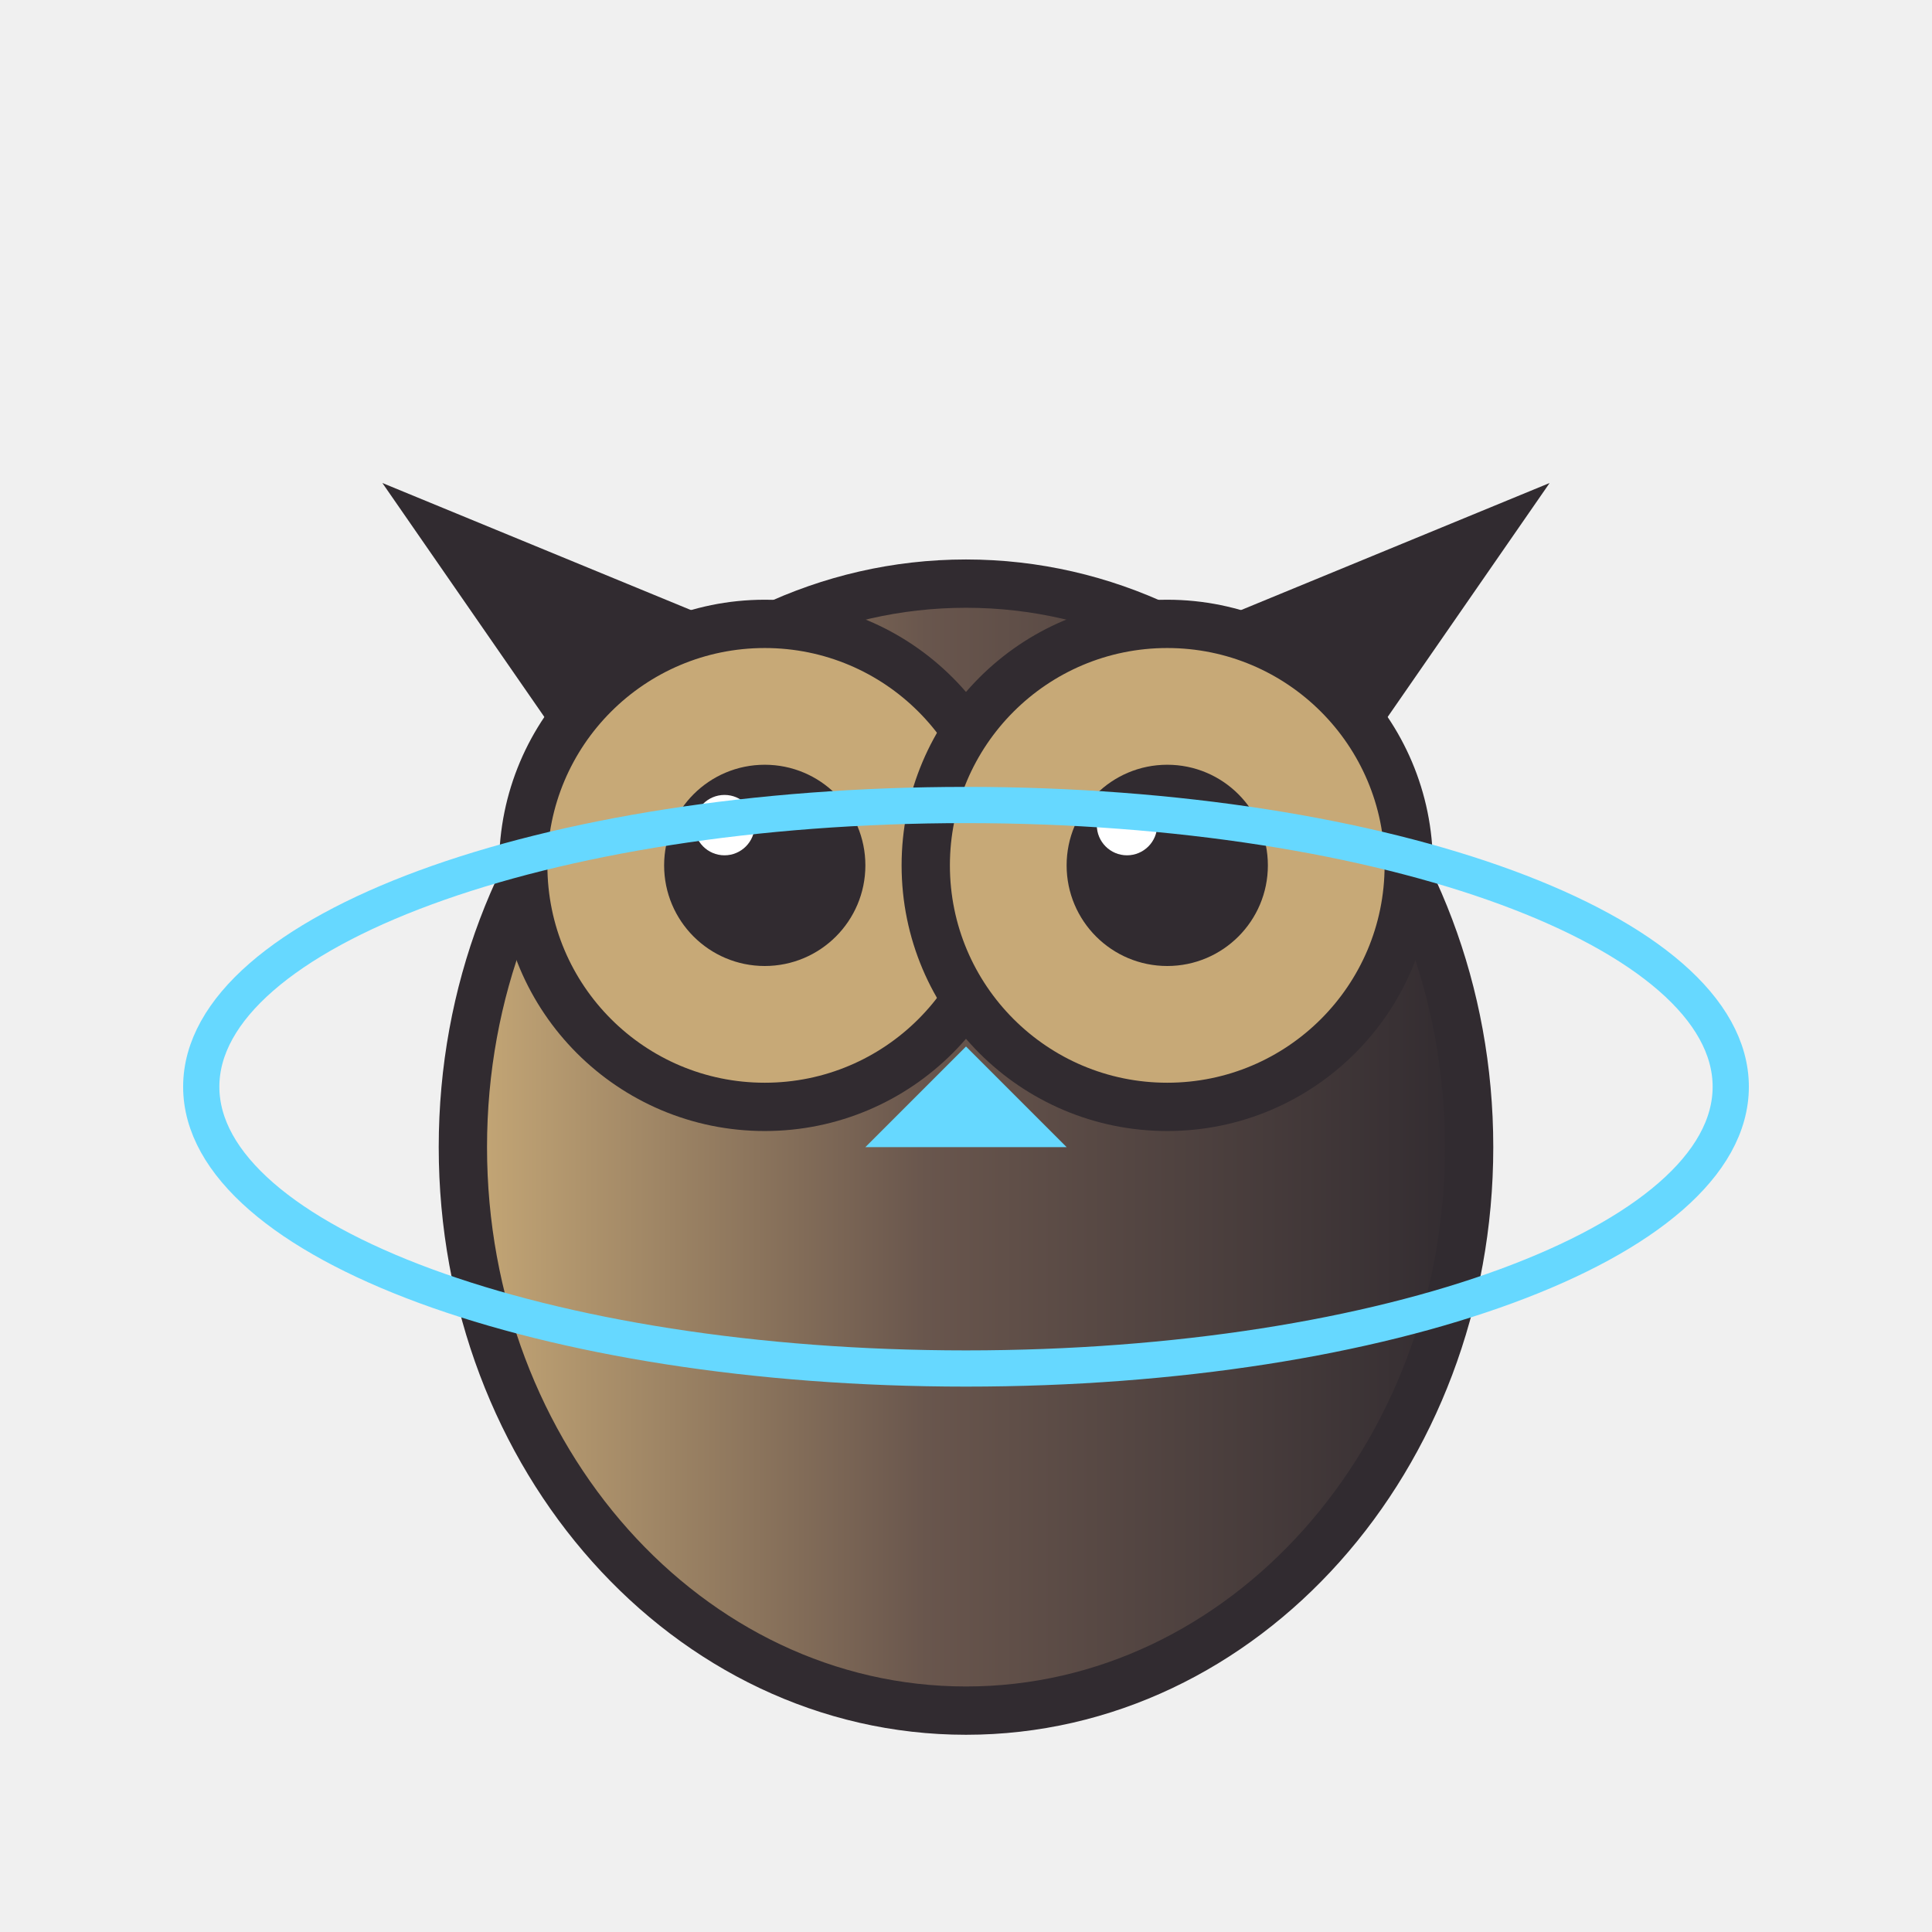
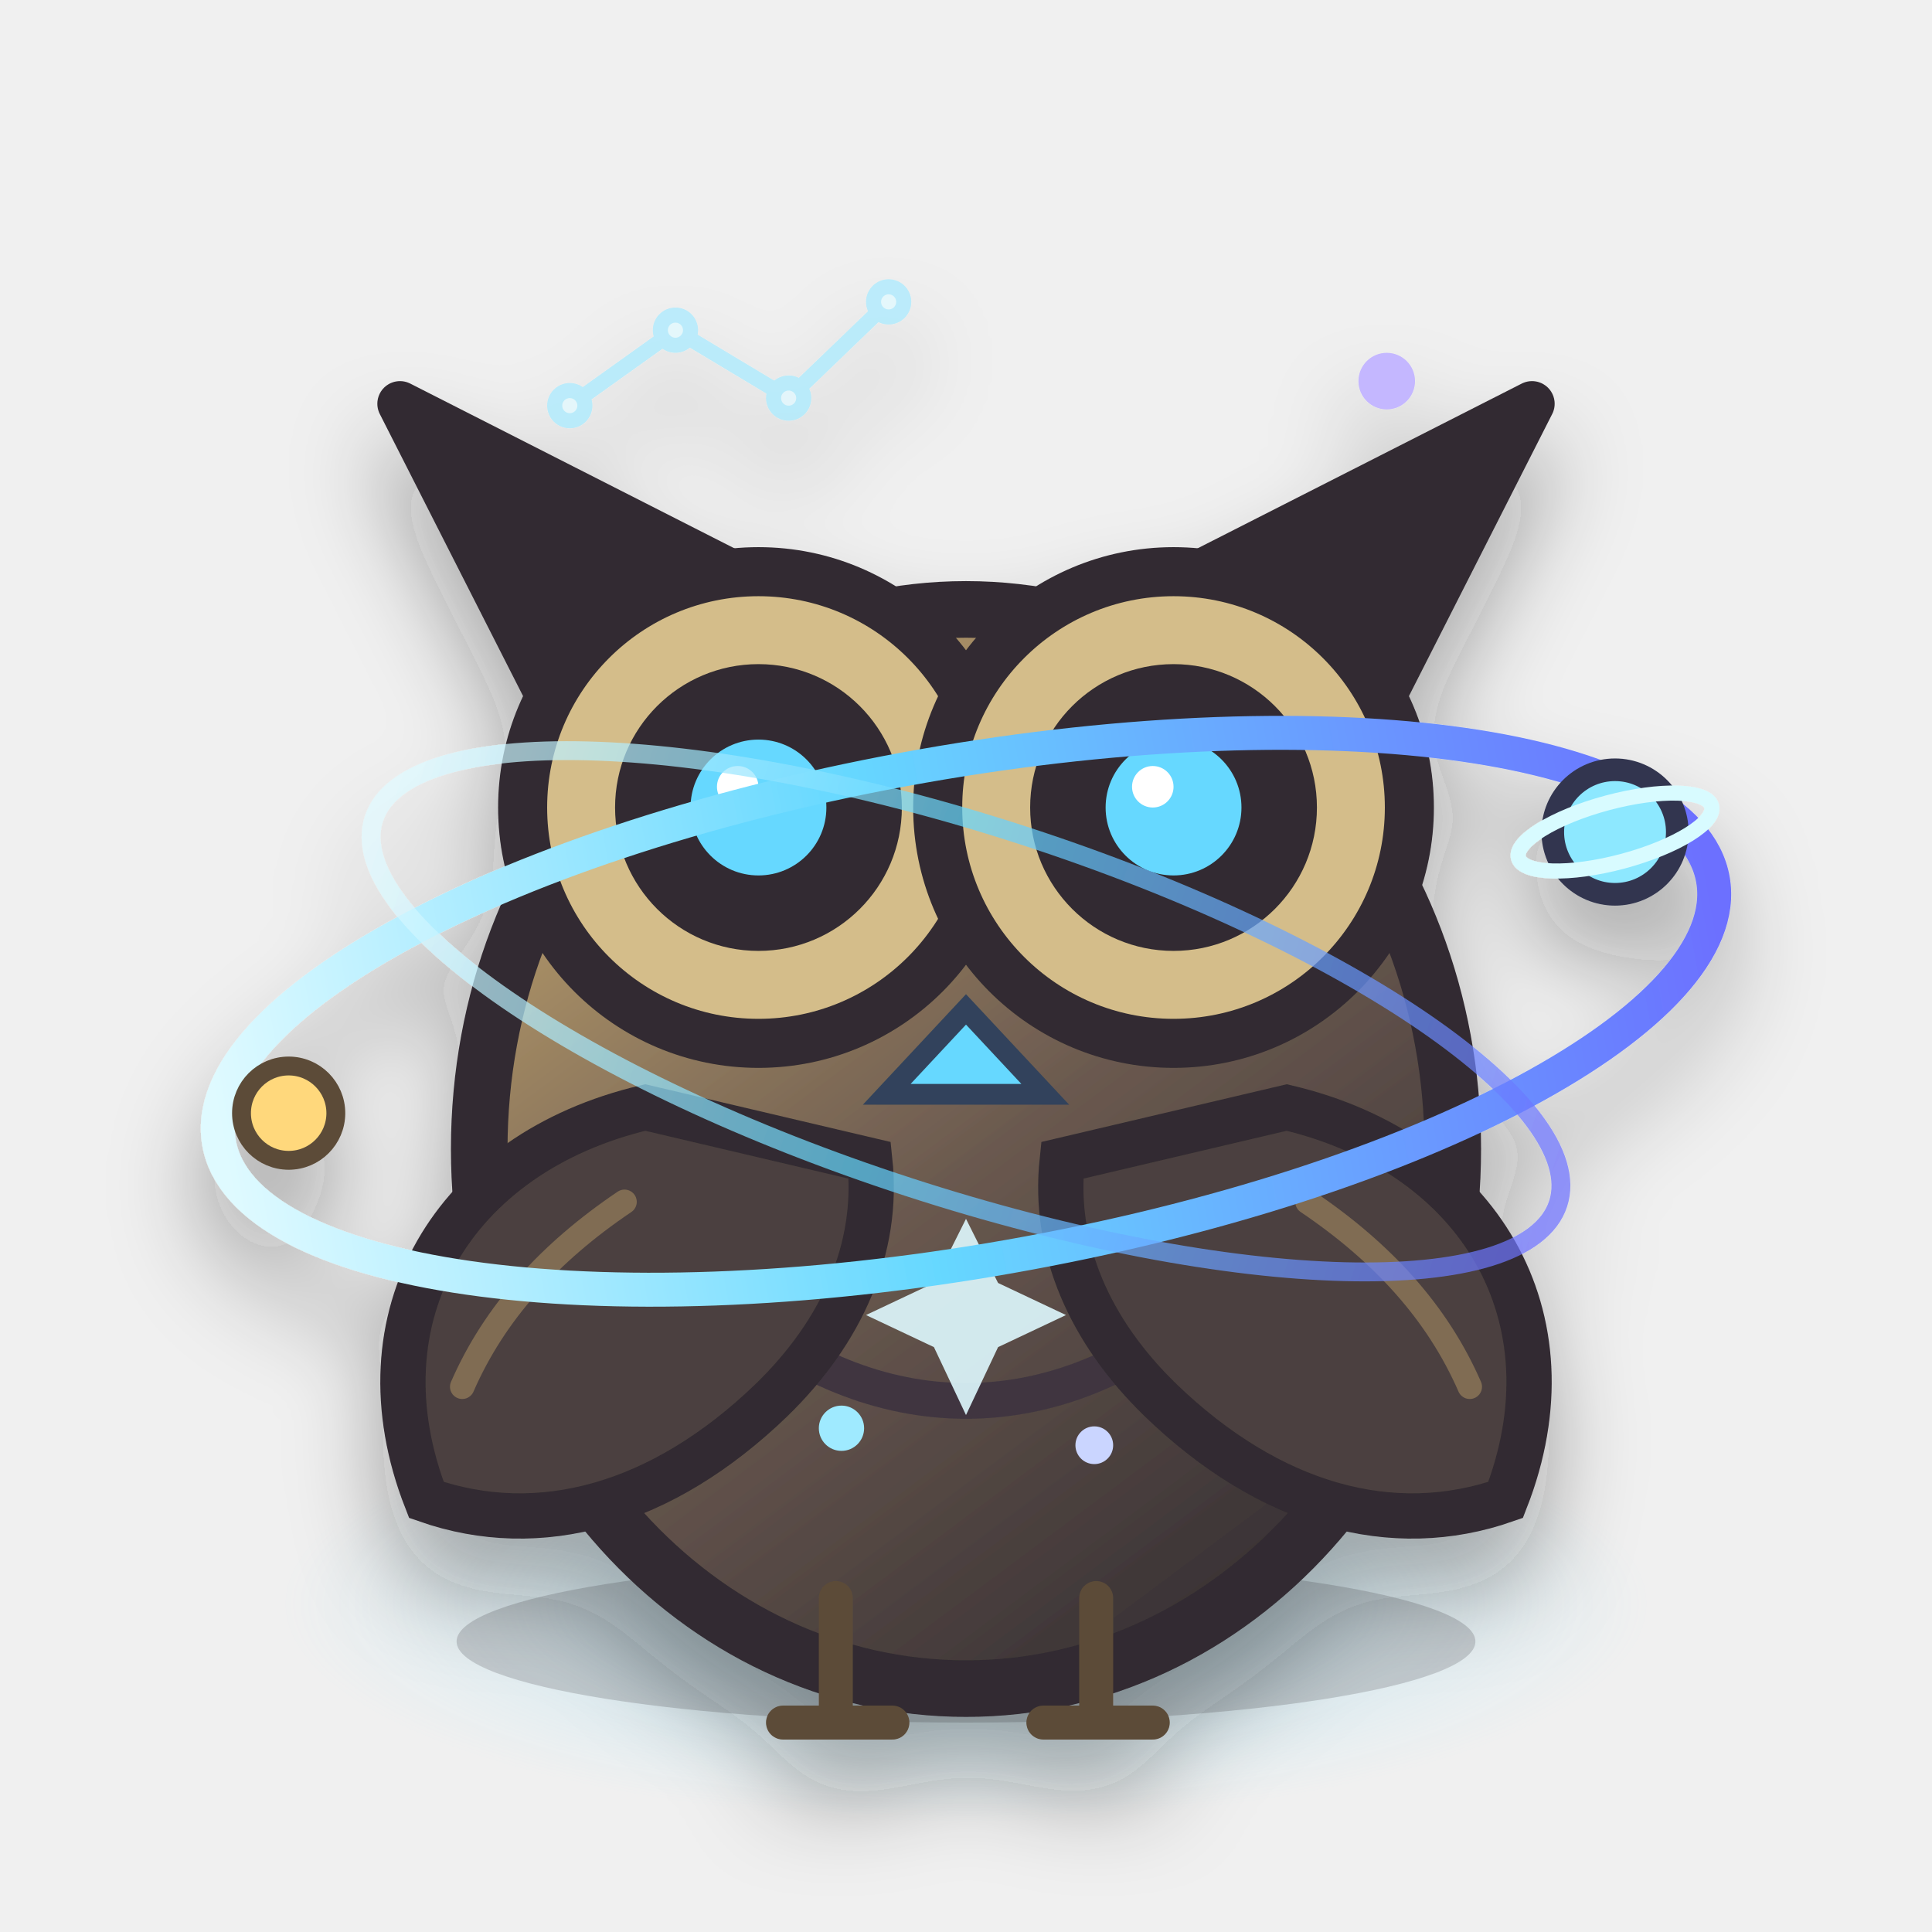
- <svg xmlns="http://www.w3.org/2000/svg" width="1024" height="1024" viewBox="0 0 96 96" role="img" data-looper-id="lokdex:g1:021" data-looper-name="Orbit Owl">
+ <svg xmlns="http://www.w3.org/2000/svg" width="1024" height="1024" viewBox="0 0 1024 1024" role="img" aria-labelledby="title desc" data-looper-id="lokdex:g1:021" data-looper-name="Orbit Owl" data-art-version="2">
  <defs>
-     <linearGradient id="body">
-       <stop offset="0" stop-color="#c7a977" />
-       <stop offset=".46" stop-color="#69564d" />
-       <stop offset="1" stop-color="#312b30" />
+     <linearGradient id="feather" x1="260" y1="160" x2="760" y2="830" gradientUnits="userSpaceOnUse">
+       <stop stop-color="#eadbb7" />
+       <stop offset=".28" stop-color="#b59a6b" />
+       <stop offset=".62" stop-color="#6a594f" />
+       <stop offset="1" stop-color="#302b30" />
    </linearGradient>
+     <linearGradient id="orbit">
+       <stop stop-color="#dffaff" />
+       <stop offset=".45" stop-color="#66d8ff" />
+       <stop offset="1" stop-color="#6c70ff" />
+     </linearGradient>
+     <radialGradient id="aura">
+       <stop stop-color="#66d8ff" stop-opacity=".35" />
+       <stop offset="1" stop-color="#66d8ff" stop-opacity="0" />
+     </radialGradient>
+     <filter id="shadow" x="-35%" y="-35%" width="180%" height="195%">
+       <feDropShadow dx="0" dy="31" stdDeviation="24" flood-color="#17141a" flood-opacity=".33" />
+     </filter>
  </defs>
-   <ellipse cx="48" cy="57" rx="25" ry="28" fill="url(#body)" stroke="#312b30" stroke-width="2.4" />
-   <path d="M28 37 19 24l17 7m32 6 9-13-17 7" fill="#312b30" />
-   <circle cx="38" cy="43" r="12" fill="#c7a977" stroke="#312b30" stroke-width="2.4" />
-   <circle cx="58" cy="43" r="12" fill="#c7a977" stroke="#312b30" stroke-width="2.4" />
-   <circle cx="38" cy="43" r="5" fill="#312b30" />
-   <circle cx="58" cy="43" r="5" fill="#312b30" />
-   <circle cx="36" cy="41" r="1.5" fill="#fff" />
-   <circle cx="56" cy="41" r="1.5" fill="#fff" />
-   <path d="M48 52 43 57h10Z" fill="#66d8ff" />
-   <ellipse cx="48" cy="54" rx="38" ry="14" fill="none" stroke="#66d8ff" stroke-width="1.8" />
+   <ellipse cx="512" cy="850" rx="362" ry="116" fill="url(#aura)" />
+   <ellipse cx="512" cy="870" rx="270" ry="43" fill="#201c22" opacity=".18" />
+   <g id="character" filter="url(#shadow)">
+     <ellipse cx="512" cy="609" rx="258" ry="286" fill="url(#feather)" stroke="#312b30" stroke-width="30" />
+     <path d="M308 403 212 214l181 92m323 97 96-189-181 92" fill="#312b30" stroke="#312b30" stroke-width="24" stroke-linejoin="round" />
+     <g id="facial-discs">
+       <circle cx="402" cy="428" r="125" fill="#d4bd8a" stroke="#312b30" stroke-width="26" />
+       <circle cx="622" cy="428" r="125" fill="#d4bd8a" stroke="#312b30" stroke-width="26" />
+       <circle cx="402" cy="428" r="76" fill="#312b30" />
+       <circle cx="622" cy="428" r="76" fill="#312b30" />
+       <circle cx="402" cy="428" r="36" fill="#66d8ff" />
+       <circle cx="622" cy="428" r="36" fill="#66d8ff" />
+       <circle cx="391" cy="417" r="11" fill="#fff" />
+       <circle cx="611" cy="417" r="11" fill="#fff" />
+     </g>
+     <path d="m512 535-42 45h84Z" fill="#66d8ff" stroke="#31435b" stroke-width="11" />
+     <path d="M383 690c81 70 177 70 258 0" fill="none" stroke="#403641" stroke-width="19" stroke-linecap="round" />
+     <g id="chest-stars">
+       <path d="m512 646 17 34 36 17-36 17-17 36-17-36-36-17 36-17Z" fill="#dffaff" opacity=".9" />
+       <circle cx="446" cy="757" r="12" fill="#9feaff" />
+       <circle cx="580" cy="766" r="10" fill="#cad5ff" />
+       <circle cx="629" cy="695" r="8" fill="#fff" />
+     </g>
+     <g id="wings">
+       <path d="M342 587c-102 24-154 111-116 208 60 21 125 3 183-53 37-36 57-80 52-127Z" fill="#4b403f" stroke="#312b30" stroke-width="24" />
+       <path d="M682 587c102 24 154 111 116 208-60 21-125 3-183-53-37-36-57-80-52-127Z" fill="#4b403f" stroke="#312b30" stroke-width="24" />
+       <path d="M331 637c-40 27-69 59-86 98m448-98c40 27 69 59 86 98" fill="none" stroke="#9f875f" stroke-width="13" stroke-linecap="round" opacity=".62" />
+     </g>
+     <g id="orbit-rings" fill="none" stroke="url(#orbit)" stroke-linecap="round">
+       <ellipse cx="512" cy="536" rx="402" ry="132" stroke-width="18" transform="rotate(-10 512 536)" />
+       <ellipse cx="512" cy="536" rx="330" ry="98" stroke-width="10" transform="rotate(18 512 536)" opacity=".7" />
+     </g>
+     <g id="satellites">
+       <circle cx="856" cy="441" r="33" fill="#8de8ff" stroke="#313650" stroke-width="12" />
+       <ellipse cx="856" cy="441" rx="53" ry="16" fill="none" stroke="#d8fbff" stroke-width="8" transform="rotate(-15 856 441)" />
+       <circle cx="153" cy="590" r="25" fill="#ffd87b" stroke="#5b4c39" stroke-width="10" />
+       <circle cx="735" cy="202" r="15" fill="#c4b7ff" />
+     </g>
+     <g id="constellation" fill="none" stroke="#a4eaff" stroke-width="8" opacity=".7">
+       <path d="M302 215 358 175 418 211 471 160" />
+       <circle cx="302" cy="215" r="8" fill="#dffaff" />
+       <circle cx="358" cy="175" r="8" fill="#dffaff" />
+       <circle cx="418" cy="211" r="8" fill="#dffaff" />
+       <circle cx="471" cy="160" r="8" fill="#dffaff" />
+     </g>
+     <g id="feet" fill="none" stroke="#5c4b38" stroke-width="18" stroke-linecap="round">
+       <path d="M443 847v66m-28 0h58m108-66v66m-28 0h58" />
+     </g>
+   </g>
</svg>
